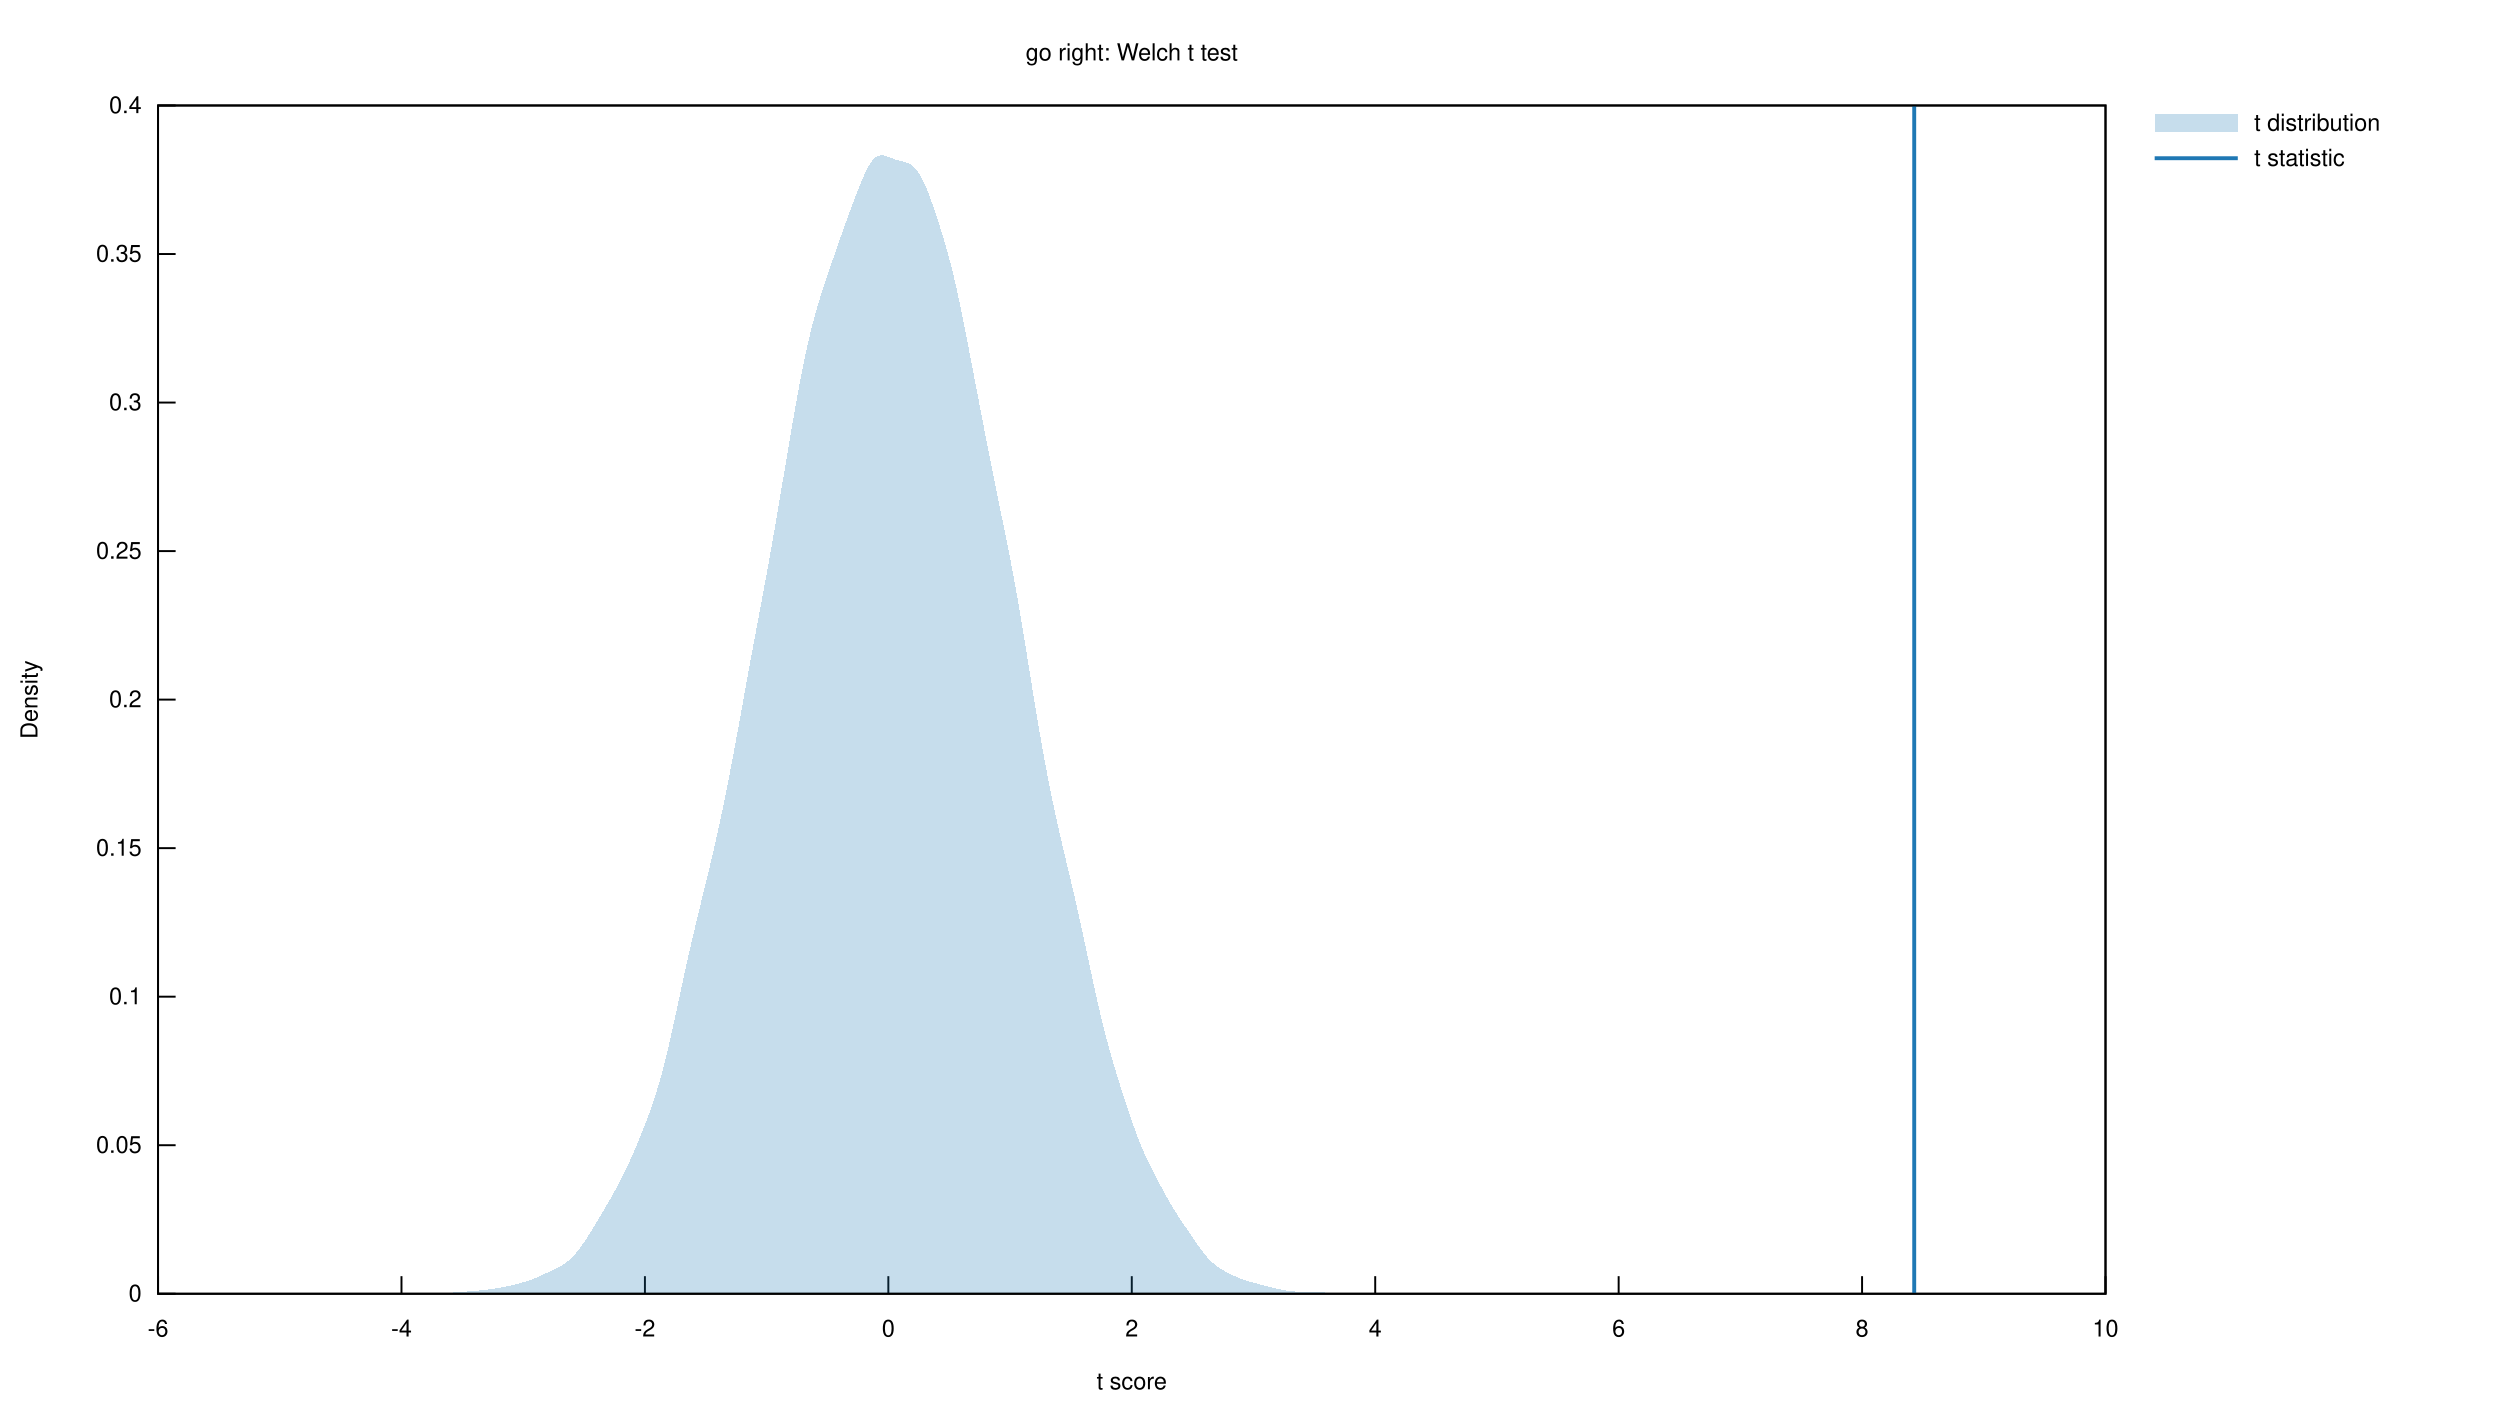
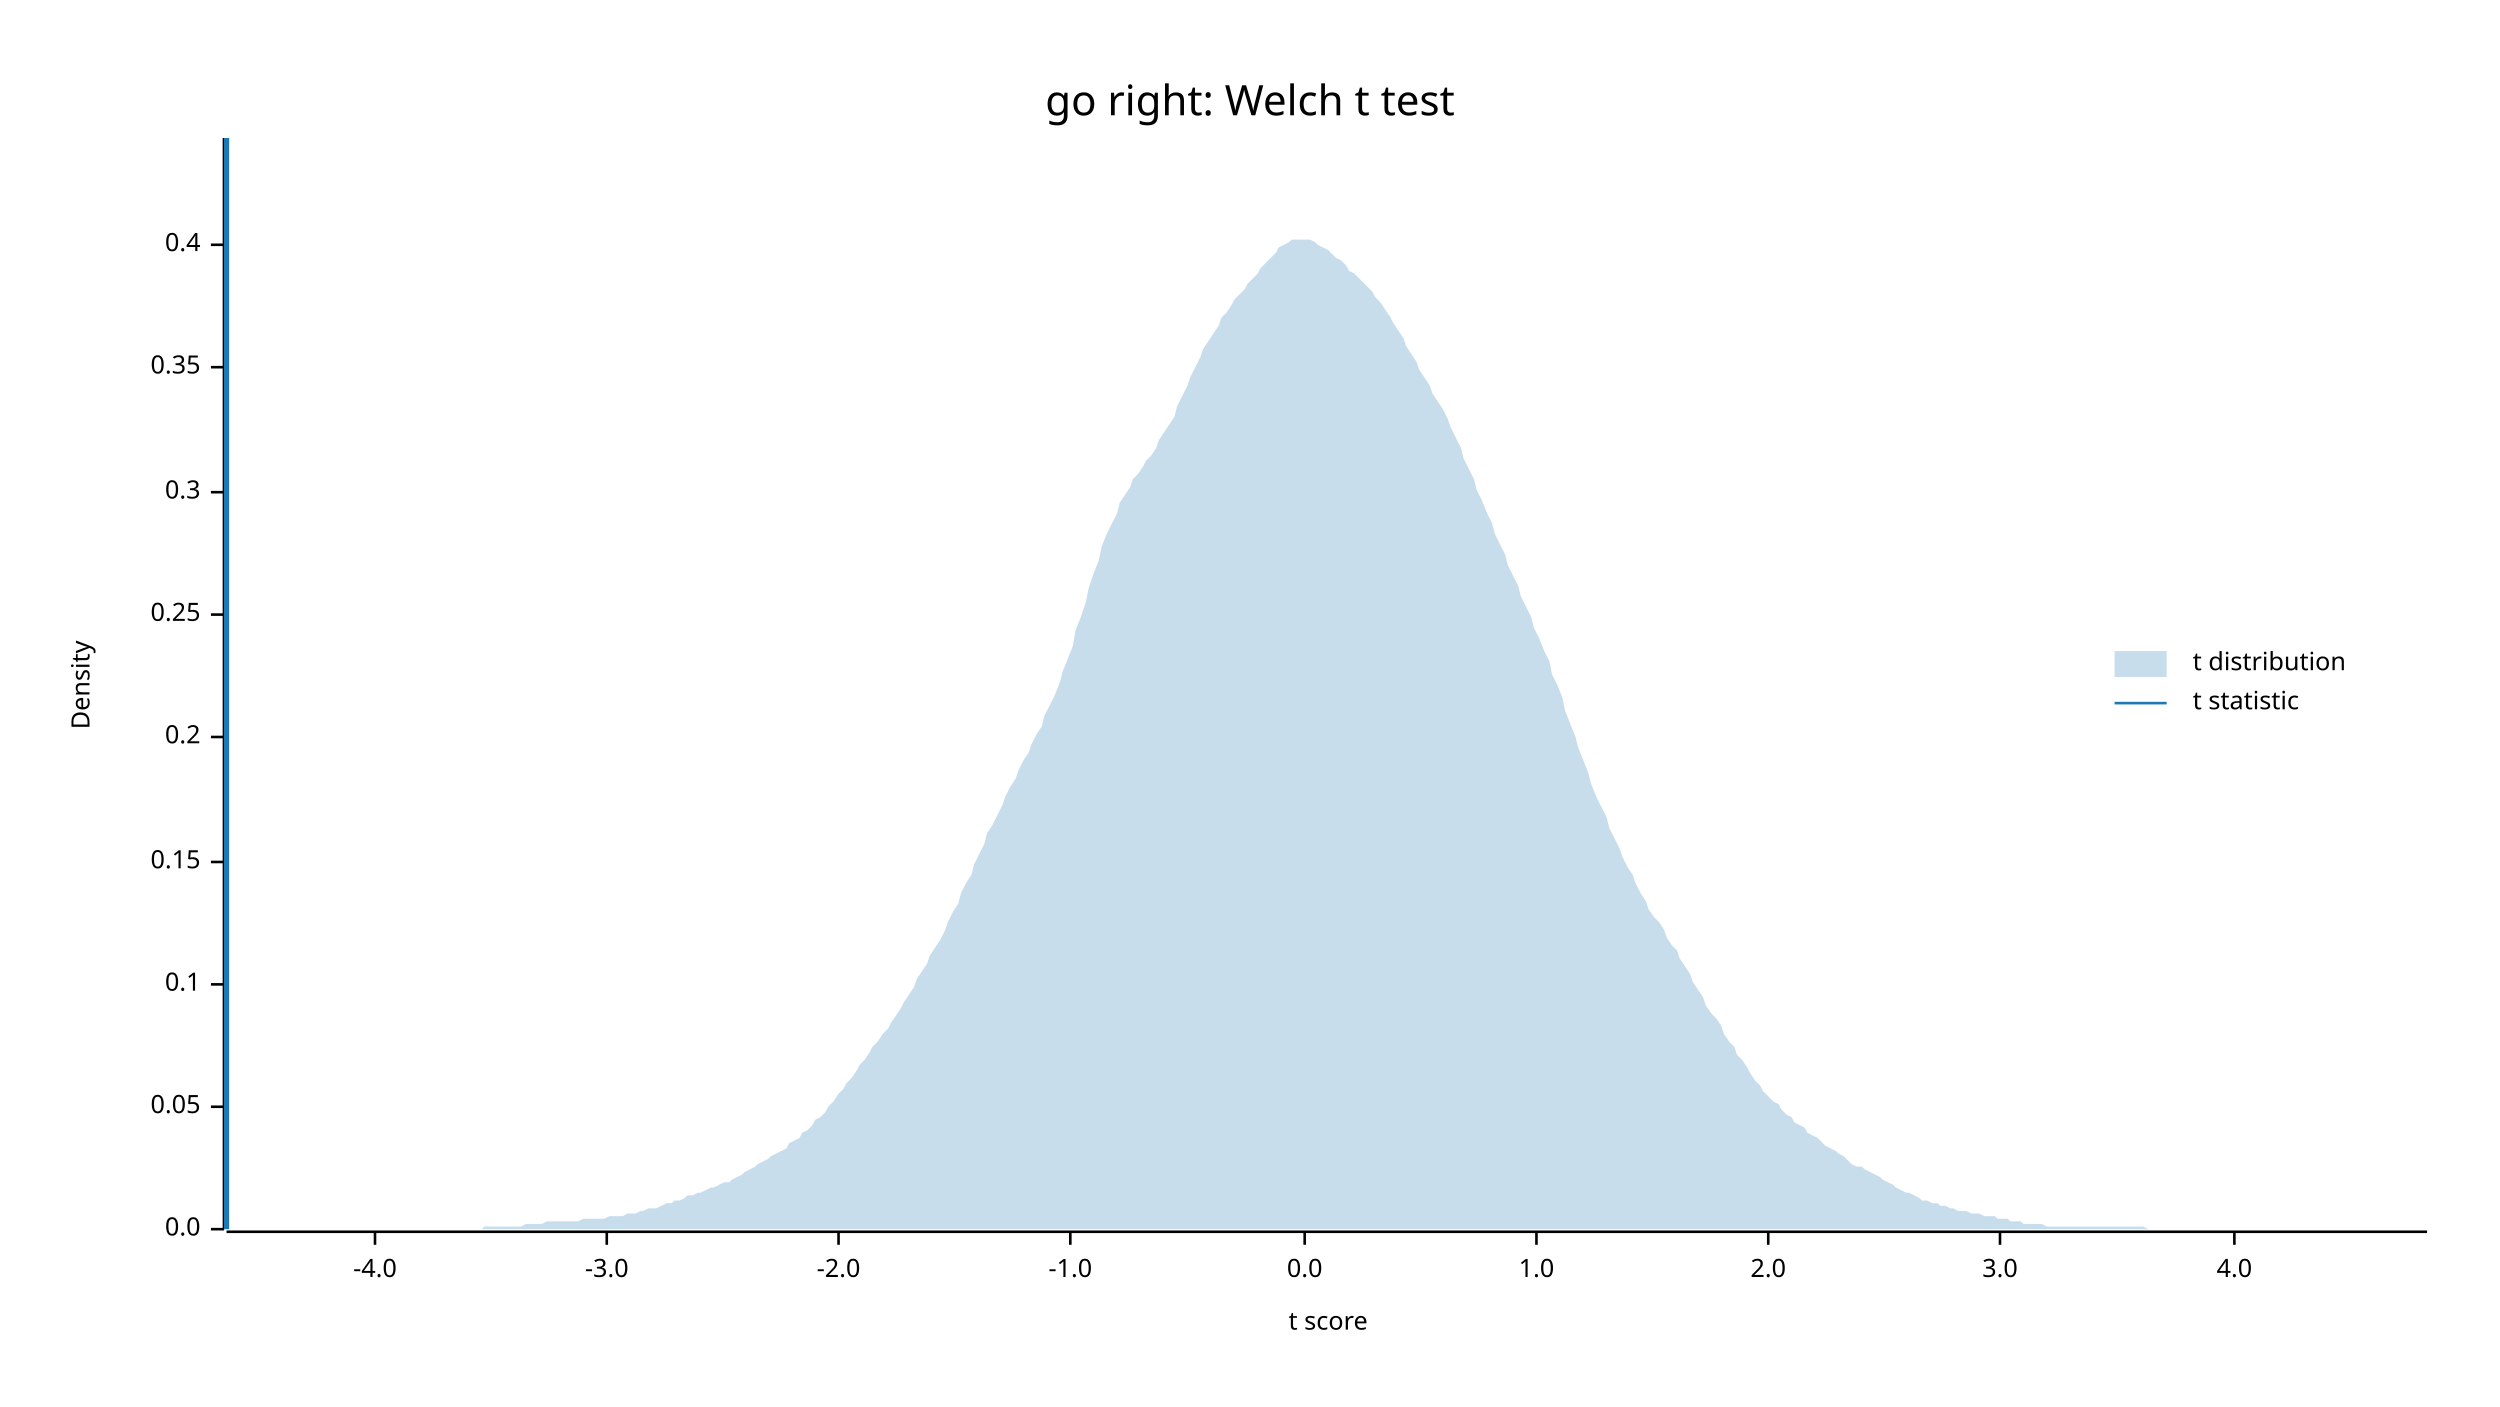
- <svg xmlns="http://www.w3.org/2000/svg" xmlns:xlink="http://www.w3.org/1999/xlink" viewBox="0 0 1280 720">
-   <g id="gnuplot_canvas">
-     <rect x="0" y="0" width="1280" height="720" fill="none" />
-     <defs>
-       <circle id="gpDot" r="0.5" stroke-width="0.5" stroke="currentColor" />
-       <path id="gpPt0" stroke-width="0.222" stroke="currentColor" d="M-1,0 h2 M0,-1 v2" />
-       <path id="gpPt1" stroke-width="0.222" stroke="currentColor" d="M-1,-1 L1,1 M1,-1 L-1,1" />
-       <path id="gpPt2" stroke-width="0.222" stroke="currentColor" d="M-1,0 L1,0 M0,-1 L0,1 M-1,-1 L1,1 M-1,1 L1,-1" />
-       <rect id="gpPt3" stroke-width="0.222" stroke="currentColor" x="-1" y="-1" width="2" height="2" />
-       <rect id="gpPt4" stroke-width="0.222" stroke="currentColor" fill="currentColor" x="-1" y="-1" width="2" height="2" />
-       <circle id="gpPt5" stroke-width="0.222" stroke="currentColor" cx="0" cy="0" r="1" />
-       <use xlink:href="#gpPt5" id="gpPt6" fill="currentColor" stroke="none" />
-       <path id="gpPt7" stroke-width="0.222" stroke="currentColor" d="M0,-1.33 L-1.33,0.67 L1.33,0.67 z" />
-       <use xlink:href="#gpPt7" id="gpPt8" fill="currentColor" stroke="none" />
-       <use xlink:href="#gpPt7" id="gpPt9" stroke="currentColor" transform="rotate(180)" />
-       <use xlink:href="#gpPt9" id="gpPt10" fill="currentColor" stroke="none" />
-       <use xlink:href="#gpPt3" id="gpPt11" stroke="currentColor" transform="rotate(45)" />
-       <use xlink:href="#gpPt11" id="gpPt12" fill="currentColor" stroke="none" />
-       <path id="gpPt13" stroke-width="0.222" stroke="currentColor" d="M0,1.330 L1.265,0.411 L0.782,-1.067 L-0.782,-1.076 L-1.265,0.411 z" />
-       <use xlink:href="#gpPt13" id="gpPt14" fill="currentColor" stroke="none" />
-       <filter id="textbox" filterUnits="objectBoundingBox" x="0" y="0" height="1" width="1">
-         <feFlood flood-color="white" flood-opacity="1" result="bgnd" />
-         <feComposite in="SourceGraphic" in2="bgnd" operator="atop" />
-       </filter>
-       <filter id="greybox" filterUnits="objectBoundingBox" x="0" y="0" height="1" width="1">
-         <feFlood flood-color="lightgrey" flood-opacity="1" result="grey" />
-         <feComposite in="SourceGraphic" in2="grey" operator="atop" />
-       </filter>
-     </defs>
-     <g fill="none" color="white" stroke="currentColor" stroke-width="1.00" stroke-linecap="butt" stroke-linejoin="miter">
- </g>
-     <g fill="none" color="black" stroke="currentColor" stroke-width="1.00" stroke-linecap="butt" stroke-linejoin="miter">
-       <path stroke="black" d="M80.92,662.40 L89.92,662.40  " />
-       <g transform="translate(72.53,666.30)" stroke="none" fill="black" font-family="Helvetica" font-size="12.00" text-anchor="end">
-         <text>
-           <tspan font-family="Helvetica"> 0</tspan>
-         </text>
-       </g>
-     </g>
-     <g fill="none" color="black" stroke="currentColor" stroke-width="1.00" stroke-linecap="butt" stroke-linejoin="miter">
-       <path stroke="black" d="M80.92,586.35 L89.92,586.35  " />
-       <g transform="translate(72.53,590.25)" stroke="none" fill="black" font-family="Helvetica" font-size="12.00" text-anchor="end">
-         <text>
-           <tspan font-family="Helvetica"> 0.05</tspan>
-         </text>
-       </g>
-     </g>
-     <g fill="none" color="black" stroke="currentColor" stroke-width="1.00" stroke-linecap="butt" stroke-linejoin="miter">
-       <path stroke="black" d="M80.92,510.30 L89.92,510.30  " />
-       <g transform="translate(72.53,514.20)" stroke="none" fill="black" font-family="Helvetica" font-size="12.00" text-anchor="end">
-         <text>
-           <tspan font-family="Helvetica"> 0.1</tspan>
-         </text>
-       </g>
-     </g>
-     <g fill="none" color="black" stroke="currentColor" stroke-width="1.00" stroke-linecap="butt" stroke-linejoin="miter">
-       <path stroke="black" d="M80.92,434.25 L89.92,434.25  " />
-       <g transform="translate(72.53,438.15)" stroke="none" fill="black" font-family="Helvetica" font-size="12.00" text-anchor="end">
-         <text>
-           <tspan font-family="Helvetica"> 0.15</tspan>
-         </text>
-       </g>
-     </g>
-     <g fill="none" color="black" stroke="currentColor" stroke-width="1.00" stroke-linecap="butt" stroke-linejoin="miter">
-       <path stroke="black" d="M80.92,358.20 L89.92,358.20  " />
-       <g transform="translate(72.53,362.10)" stroke="none" fill="black" font-family="Helvetica" font-size="12.00" text-anchor="end">
-         <text>
-           <tspan font-family="Helvetica"> 0.2</tspan>
-         </text>
-       </g>
-     </g>
-     <g fill="none" color="black" stroke="currentColor" stroke-width="1.00" stroke-linecap="butt" stroke-linejoin="miter">
-       <path stroke="black" d="M80.92,282.16 L89.92,282.16  " />
-       <g transform="translate(72.53,286.06)" stroke="none" fill="black" font-family="Helvetica" font-size="12.00" text-anchor="end">
-         <text>
-           <tspan font-family="Helvetica"> 0.25</tspan>
-         </text>
-       </g>
-     </g>
-     <g fill="none" color="black" stroke="currentColor" stroke-width="1.00" stroke-linecap="butt" stroke-linejoin="miter">
-       <path stroke="black" d="M80.92,206.11 L89.92,206.11  " />
-       <g transform="translate(72.53,210.01)" stroke="none" fill="black" font-family="Helvetica" font-size="12.00" text-anchor="end">
-         <text>
-           <tspan font-family="Helvetica"> 0.3</tspan>
-         </text>
-       </g>
-     </g>
-     <g fill="none" color="black" stroke="currentColor" stroke-width="1.00" stroke-linecap="butt" stroke-linejoin="miter">
-       <path stroke="black" d="M80.92,130.06 L89.92,130.06  " />
-       <g transform="translate(72.53,133.96)" stroke="none" fill="black" font-family="Helvetica" font-size="12.00" text-anchor="end">
-         <text>
-           <tspan font-family="Helvetica"> 0.35</tspan>
-         </text>
-       </g>
-     </g>
-     <g fill="none" color="black" stroke="currentColor" stroke-width="1.00" stroke-linecap="butt" stroke-linejoin="miter">
-       <path stroke="black" d="M80.92,54.01 L89.92,54.01  " />
-       <g transform="translate(72.53,57.91)" stroke="none" fill="black" font-family="Helvetica" font-size="12.00" text-anchor="end">
-         <text>
-           <tspan font-family="Helvetica"> 0.4</tspan>
-         </text>
-       </g>
-     </g>
-     <g fill="none" color="black" stroke="currentColor" stroke-width="1.00" stroke-linecap="butt" stroke-linejoin="miter">
-       <path stroke="black" d="M80.92,662.40 L80.92,653.40  " />
-       <g transform="translate(80.92,684.30)" stroke="none" fill="black" font-family="Helvetica" font-size="12.00" text-anchor="middle">
-         <text>
-           <tspan font-family="Helvetica">-6</tspan>
-         </text>
-       </g>
-     </g>
-     <g fill="none" color="black" stroke="currentColor" stroke-width="1.00" stroke-linecap="butt" stroke-linejoin="miter">
-       <path stroke="black" d="M205.56,662.40 L205.56,653.40  " />
-       <g transform="translate(205.56,684.30)" stroke="none" fill="black" font-family="Helvetica" font-size="12.00" text-anchor="middle">
-         <text>
-           <tspan font-family="Helvetica">-4</tspan>
-         </text>
-       </g>
-     </g>
-     <g fill="none" color="black" stroke="currentColor" stroke-width="1.00" stroke-linecap="butt" stroke-linejoin="miter">
-       <path stroke="black" d="M330.20,662.40 L330.20,653.40  " />
-       <g transform="translate(330.20,684.30)" stroke="none" fill="black" font-family="Helvetica" font-size="12.00" text-anchor="middle">
-         <text>
-           <tspan font-family="Helvetica">-2</tspan>
-         </text>
-       </g>
-     </g>
-     <g fill="none" color="black" stroke="currentColor" stroke-width="1.00" stroke-linecap="butt" stroke-linejoin="miter">
-       <path stroke="black" d="M454.83,662.40 L454.83,653.40  " />
-       <g transform="translate(454.83,684.30)" stroke="none" fill="black" font-family="Helvetica" font-size="12.00" text-anchor="middle">
-         <text>
-           <tspan font-family="Helvetica"> 0</tspan>
-         </text>
-       </g>
-     </g>
-     <g fill="none" color="black" stroke="currentColor" stroke-width="1.00" stroke-linecap="butt" stroke-linejoin="miter">
-       <path stroke="black" d="M579.47,662.40 L579.47,653.40  " />
-       <g transform="translate(579.47,684.30)" stroke="none" fill="black" font-family="Helvetica" font-size="12.00" text-anchor="middle">
-         <text>
-           <tspan font-family="Helvetica"> 2</tspan>
-         </text>
-       </g>
-     </g>
-     <g fill="none" color="black" stroke="currentColor" stroke-width="1.00" stroke-linecap="butt" stroke-linejoin="miter">
-       <path stroke="black" d="M704.11,662.40 L704.11,653.40  " />
-       <g transform="translate(704.11,684.30)" stroke="none" fill="black" font-family="Helvetica" font-size="12.00" text-anchor="middle">
-         <text>
-           <tspan font-family="Helvetica"> 4</tspan>
-         </text>
-       </g>
-     </g>
-     <g fill="none" color="black" stroke="currentColor" stroke-width="1.00" stroke-linecap="butt" stroke-linejoin="miter">
-       <path stroke="black" d="M828.75,662.40 L828.75,653.40  " />
-       <g transform="translate(828.75,684.30)" stroke="none" fill="black" font-family="Helvetica" font-size="12.00" text-anchor="middle">
-         <text>
-           <tspan font-family="Helvetica"> 6</tspan>
-         </text>
-       </g>
-     </g>
-     <g fill="none" color="black" stroke="currentColor" stroke-width="1.00" stroke-linecap="butt" stroke-linejoin="miter">
-       <path stroke="black" d="M953.38,662.40 L953.38,653.40  " />
-       <g transform="translate(953.38,684.30)" stroke="none" fill="black" font-family="Helvetica" font-size="12.00" text-anchor="middle">
-         <text>
-           <tspan font-family="Helvetica"> 8</tspan>
-         </text>
-       </g>
-     </g>
-     <g fill="none" color="black" stroke="currentColor" stroke-width="1.00" stroke-linecap="butt" stroke-linejoin="miter">
-       <path stroke="black" d="M1078.02,662.40 L1078.02,653.40  " />
-       <g transform="translate(1078.02,684.30)" stroke="none" fill="black" font-family="Helvetica" font-size="12.00" text-anchor="middle">
-         <text>
-           <tspan font-family="Helvetica"> 10</tspan>
-         </text>
-       </g>
-     </g>
-     <g fill="none" color="black" stroke="currentColor" stroke-width="1.00" stroke-linecap="butt" stroke-linejoin="miter">
- </g>
-     <g fill="none" color="black" stroke="currentColor" stroke-width="1.00" stroke-linecap="butt" stroke-linejoin="miter">
-       <path stroke="black" d="M80.92,54.01 L80.92,662.40 L1078.02,662.40 L1078.02,54.01 L80.92,54.01 Z  " />
-     </g>
-     <g fill="none" color="black" stroke="currentColor" stroke-width="1.00" stroke-linecap="butt" stroke-linejoin="miter">
- </g>
-     <g id="gnuplot_plot_1">
-       <g fill="none" color="black" stroke="currentColor" stroke-width="1.00" stroke-linecap="butt" stroke-linejoin="miter">
-         <g transform="translate(1154.14,66.91)" stroke="none" fill="black" font-family="Helvetica" font-size="12.00" text-anchor="start">
-           <text>
-             <tspan font-family="Helvetica">t distribution</tspan>
-           </text>
-         </g>
-       </g>
-       <g fill="none" color="black" stroke="currentColor" stroke-width="1.00" stroke-linecap="butt" stroke-linejoin="miter">
-         <g stroke="none" shape-rendering="crispEdges">
-           <polygon fill="rgb( 31, 120, 180)" fill-opacity="0.25" points="1103.19,67.51 1145.75,67.51 1145.75,58.51 1103.19,58.51 " />
-           <polygon fill="rgb( 31, 120, 180)" fill-opacity="0.25" points="199.48,662.40 200.51,662.40 201.53,662.40 202.55,662.40 203.57,662.40 204.59,662.39 205.61,662.39 206.63,662.39 207.66,662.38 208.68,662.38 209.70,662.37 210.72,662.36 211.74,662.35 212.76,662.34 213.79,662.33 214.81,662.32 215.83,662.30 216.85,662.29 217.87,662.28 218.89,662.26 219.92,662.24 220.94,662.23 221.96,662.20 222.98,662.18 224.00,662.15 225.02,662.12 226.05,662.08 227.07,662.04 228.09,661.99 229.11,661.93 230.13,661.87 231.15,661.81 232.17,661.74 233.20,661.67 234.22,661.60 235.24,661.52 236.26,661.45 237.28,661.38 238.30,661.30 239.33,661.23 240.35,661.15 241.37,661.08 242.39,660.99 243.41,660.91 244.43,660.82 245.46,660.72 246.48,660.62 247.50,660.51 248.52,660.40 249.54,660.28 250.56,660.15 251.59,660.02 252.61,659.87 253.63,659.72 254.65,659.55 255.67,659.38 256.69,659.19 257.71,658.99 258.74,658.78 259.76,658.56 260.78,658.33 261.80,658.09 262.82,657.84 263.84,657.59 264.87,657.33 265.89,657.06 266.91,656.79 267.93,656.50 268.95,656.20 269.97,655.87 271.00,655.53 272.02,655.17 273.04,654.78 274.06,654.37 275.08,653.93 276.10,653.48 277.13,653.02 278.15,652.55 279.17,652.08 280.19,651.61 281.21,651.14 282.23,650.68 283.25,650.21 284.28,649.73 285.30,649.23 286.32,648.69 287.34,648.12 288.36,647.48 289.38,646.79 290.41,646.01 291.43,645.15 292.45,644.20 293.47,643.16 294.49,642.03 295.51,640.81 296.54,639.51 297.56,638.13 298.58,636.69 299.60,635.18 300.62,633.63 301.64,632.03 302.67,630.39 303.69,628.73 304.71,627.04 305.73,625.34 306.75,623.62 307.77,621.89 308.79,620.15 309.82,618.41 310.84,616.66 311.86,614.90 312.88,613.12 313.90,611.32 314.92,609.48 315.95,607.61 316.97,605.70 317.99,603.73 319.01,601.70 320.03,599.62 321.05,597.47 322.08,595.26 323.10,592.99 324.12,590.68 325.14,588.31 326.16,585.89 327.18,583.43 328.21,580.93 329.23,578.37 330.25,575.76 331.27,573.08 332.29,570.33 333.31,567.48 334.33,564.52 335.36,561.43 336.38,558.18 337.40,554.77 338.42,551.17 339.44,547.38 340.46,543.40 341.49,539.23 342.51,534.89 343.53,530.40 344.55,525.80 345.57,521.10 346.59,516.36 347.62,511.59 348.64,506.83 349.66,502.10 350.68,497.42 351.70,492.80 352.72,488.26 353.75,483.78 354.77,479.38 355.79,475.04 356.81,470.76 357.83,466.52 358.85,462.33 359.88,458.15 360.90,453.98 361.92,449.78 362.94,445.56 363.96,441.27 364.98,436.92 366.00,432.48 367.03,427.94 368.05,423.30 369.07,418.55 370.09,413.68 371.11,408.70 372.13,403.62 373.16,398.42 374.18,393.13 375.20,387.75 376.22,382.29 377.24,376.76 378.26,371.17 379.29,365.54 380.31,359.90 381.33,354.25 382.35,348.61 383.37,343.01 384.39,337.44 385.42,331.91 386.44,326.42 387.46,320.96 388.48,315.52 389.50,310.07 390.52,304.61 391.54,299.10 392.57,293.54 393.59,287.91 394.61,282.20 395.63,276.41 396.65,270.54 397.67,264.60 398.70,258.59 399.72,252.54 400.74,246.45 401.76,240.35 402.78,234.25 403.80,228.18 404.83,222.17 405.85,216.22 406.87,210.38 407.89,204.66 408.91,199.10 409.93,193.70 410.96,188.50 411.98,183.51 413.00,178.75 414.02,174.21 415.04,169.92 416.06,165.85 417.08,162.00 418.11,158.34 419.13,154.87 420.15,151.55 421.17,148.34 422.19,145.24 423.21,142.20 424.24,139.20 425.26,136.22 426.28,133.26 427.30,130.31 428.32,127.36 429.34,124.42 430.37,121.50 431.39,118.61 432.41,115.74 433.43,112.91 434.45,110.11 435.47,107.34 436.50,104.60 437.52,101.89 438.54,99.21 439.56,96.58 440.58,94.02 441.60,91.56 442.62,89.23 443.65,87.08 444.67,85.15 445.69,83.48 446.71,82.10 447.73,81.01 448.75,80.23 449.78,79.74 450.80,79.50 451.82,79.49 452.84,79.65 453.86,79.94 454.88,80.31 455.91,80.72 456.93,81.12 457.95,81.49 458.97,81.82 459.99,82.12 461.01,82.38 462.04,82.63 463.06,82.90 464.08,83.22 465.10,83.64 466.12,84.18 467.14,84.90 468.16,85.81 469.19,86.95 470.21,88.33 471.23,89.96 472.25,91.84 473.27,93.96 474.29,96.31 475.32,98.85 476.34,101.56 477.36,104.41 478.38,107.37 479.40,110.42 480.42,113.55 481.45,116.76 482.47,120.05 483.49,123.44 484.51,126.95 485.53,130.62 486.55,134.46 487.58,138.50 488.60,142.74 489.62,147.19 490.64,151.84 491.66,156.66 492.68,161.63 493.70,166.73 494.73,171.92 495.75,177.19 496.77,182.49 497.79,187.82 498.81,193.16 499.83,198.49 500.86,203.82 501.88,209.14 502.90,214.44 503.92,219.72 504.94,224.97 505.96,230.19 506.99,235.38 508.01,240.53 509.03,245.64 510.05,250.70 511.07,255.72 512.09,260.71 513.12,265.70 514.14,270.69 515.16,275.72 516.18,280.82 517.20,286.02 518.22,291.34 519.25,296.80 520.27,302.43 521.29,308.22 522.31,314.17 523.33,320.26 524.35,326.48 525.37,332.78 526.40,339.15 527.42,345.52 528.44,351.88 529.46,358.17 530.48,364.38 531.50,370.46 532.53,376.41 533.55,382.20 534.57,387.84 535.59,393.32 536.61,398.63 537.63,403.79 538.66,408.81 539.68,413.68 540.70,418.42 541.72,423.04 542.74,427.55 543.76,431.96 544.79,436.31 545.81,440.61 546.83,444.89 547.85,449.18 548.87,453.49 549.89,457.86 550.91,462.30 551.94,466.82 552.96,471.43 553.98,476.11 555.00,480.86 556.02,485.66 557.04,490.48 558.07,495.29 559.09,500.06 560.11,504.78 561.13,509.40 562.15,513.91 563.17,518.30 564.20,522.55 565.22,526.67 566.24,530.65 567.26,534.49 568.28,538.21 569.30,541.82 570.33,545.32 571.35,548.74 572.37,552.09 573.39,555.38 574.41,558.61 575.43,561.79 576.45,564.92 577.48,568.01 578.50,571.03 579.52,573.99 580.54,576.88 581.56,579.68 582.58,582.38 583.61,584.98 584.63,587.48 585.65,589.86 586.67,592.15 587.69,594.35 588.71,596.47 589.74,598.53 590.76,600.53 591.78,602.50 592.80,604.44 593.82,606.37 594.84,608.27 595.87,610.15 596.89,612.01 597.91,613.83 598.93,615.62 599.95,617.36 600.97,619.05 601.99,620.70 603.02,622.30 604.04,623.86 605.06,625.39 606.08,626.90 607.10,628.40 608.12,629.89 609.15,631.39 610.17,632.89 611.19,634.39 612.21,635.89 613.23,637.37 614.25,638.82 615.28,640.22 616.30,641.56 617.32,642.82 618.34,644.00 619.36,645.08 620.38,646.08 621.41,646.98 622.43,647.81 623.45,648.56 624.47,649.25 625.49,649.89 626.51,650.49 627.53,651.07 628.56,651.61 629.58,652.14 630.60,652.64 631.62,653.13 632.64,653.59 633.66,654.02 634.69,654.43 635.71,654.82 636.73,655.18 637.75,655.52 638.77,655.84 639.79,656.14 640.82,656.43 641.84,656.72 642.86,656.99 643.88,657.26 644.90,657.54 645.92,657.81 646.95,658.08 647.97,658.34 648.99,658.61 650.01,658.88 651.03,659.14 652.05,659.40 653.07,659.65 654.10,659.89 655.12,660.11 656.14,660.32 657.16,660.52 658.18,660.69 659.20,660.84 660.23,660.98 661.25,661.09 662.27,661.18 663.29,661.26 664.31,661.31 665.33,661.36 666.36,661.39 667.38,661.42 668.40,661.44 669.42,661.45 670.44,661.47 671.46,661.49 672.49,661.51 673.51,661.54 674.53,661.58 675.55,661.62 676.57,661.66 677.59,661.71 678.62,661.76 679.64,661.81 680.66,661.87 681.68,661.92 682.70,661.97 683.72,662.01 684.74,662.06 685.77,662.10 686.79,662.13 687.81,662.17 688.83,662.20 689.85,662.22 690.87,662.25 691.90,662.27 692.92,662.29 693.94,662.31 694.96,662.33 695.98,662.34 697.00,662.35 698.03,662.36 699.05,662.37 700.07,662.38 701.09,662.38 702.11,662.39 703.13,662.39 704.16,662.39 705.18,662.40 706.20,662.40 707.22,662.40 708.24,662.40 709.26,662.40 709.26,662.40 708.24,662.40 707.22,662.40 706.20,662.40 705.18,662.40 704.16,662.40 703.13,662.40 702.11,662.40 701.09,662.40 700.07,662.40 699.05,662.40 698.03,662.40 697.00,662.40 695.98,662.40 694.96,662.40 693.94,662.40 692.92,662.40 691.90,662.40 690.87,662.40 689.85,662.40 688.83,662.40 687.81,662.40 686.79,662.40 685.77,662.40 684.74,662.40 683.72,662.40 682.70,662.40 681.68,662.40 680.66,662.40 679.64,662.40 678.62,662.40 677.59,662.40 676.57,662.40 675.55,662.40 674.53,662.40 673.51,662.40 672.49,662.40 671.46,662.40 670.44,662.40 669.42,662.40 668.40,662.40 667.38,662.40 666.36,662.40 665.33,662.40 664.31,662.40 663.29,662.40 662.27,662.40 661.25,662.40 660.23,662.40 659.20,662.40 658.18,662.40 657.16,662.40 656.14,662.40 655.12,662.40 654.10,662.40 653.07,662.40 652.05,662.40 651.03,662.40 650.01,662.40 648.99,662.40 647.97,662.40 646.95,662.40 645.92,662.40 644.90,662.40 643.88,662.40 642.86,662.40 641.84,662.40 640.82,662.40 639.79,662.40 638.77,662.40 637.75,662.40 636.73,662.40 635.71,662.40 634.69,662.40 633.66,662.40 632.64,662.40 631.62,662.40 630.60,662.40 629.58,662.40 628.56,662.40 627.53,662.40 626.51,662.40 625.49,662.40 624.47,662.40 623.45,662.40 622.43,662.40 621.41,662.40 620.38,662.40 619.36,662.40 618.34,662.40 617.32,662.40 616.30,662.40 615.28,662.40 614.25,662.40 613.23,662.40 612.21,662.40 611.19,662.40 610.17,662.40 609.15,662.40 608.12,662.40 607.10,662.40 606.08,662.40 605.06,662.40 604.04,662.40 603.02,662.40 601.99,662.40 600.97,662.40 599.95,662.40 598.93,662.40 597.91,662.40 596.89,662.40 595.87,662.40 594.84,662.40 593.82,662.40 592.80,662.40 591.78,662.40 590.76,662.40 589.74,662.40 588.71,662.40 587.69,662.40 586.67,662.40 585.65,662.40 584.63,662.40 583.61,662.40 582.58,662.40 581.56,662.40 580.54,662.40 579.52,662.40 578.50,662.40 577.48,662.40 576.45,662.40 575.43,662.40 574.41,662.40 573.39,662.40 572.37,662.40 571.35,662.40 570.33,662.40 569.30,662.40 568.28,662.40 567.26,662.40 566.24,662.40 565.22,662.40 564.20,662.40 563.17,662.40 562.15,662.40 561.13,662.40 560.11,662.40 559.09,662.40 558.07,662.40 557.04,662.40 556.02,662.40 555.00,662.40 553.98,662.40 552.96,662.40 551.94,662.40 550.91,662.40 549.89,662.40 548.87,662.40 547.85,662.40 546.83,662.40 545.81,662.40 544.79,662.40 543.76,662.40 542.74,662.40 541.72,662.40 540.70,662.40 539.68,662.40 538.66,662.40 537.63,662.40 536.61,662.40 535.59,662.40 534.57,662.40 533.55,662.40 532.53,662.40 531.50,662.40 530.48,662.40 529.46,662.40 528.44,662.40 527.42,662.40 526.40,662.40 525.37,662.40 524.35,662.40 523.33,662.40 522.31,662.40 521.29,662.40 520.27,662.40 519.25,662.40 518.22,662.40 517.20,662.40 516.18,662.40 515.16,662.40 514.14,662.40 513.12,662.40 512.09,662.40 511.07,662.40 510.05,662.40 509.03,662.40 508.01,662.40 506.99,662.40 505.96,662.40 504.94,662.40 503.92,662.40 502.90,662.40 501.88,662.40 500.86,662.40 499.83,662.40 498.81,662.40 497.79,662.40 496.77,662.40 495.75,662.40 494.73,662.40 493.70,662.40 492.68,662.40 491.66,662.40 490.64,662.40 489.62,662.40 488.60,662.40 487.58,662.40 486.55,662.40 485.53,662.40 484.51,662.40 483.49,662.40 482.47,662.40 481.45,662.40 480.42,662.40 479.40,662.40 478.38,662.40 477.36,662.40 476.34,662.40 475.32,662.40 474.29,662.40 473.27,662.40 472.25,662.40 471.23,662.40 470.21,662.40 469.19,662.40 468.16,662.40 467.14,662.40 466.12,662.40 465.10,662.40 464.08,662.40 463.06,662.40 462.04,662.40 461.01,662.40 459.99,662.40 458.97,662.40 457.95,662.40 456.93,662.40 455.91,662.40 454.88,662.40 453.86,662.40 452.84,662.40 451.82,662.40 450.80,662.40 449.78,662.40 448.75,662.40 447.73,662.40 446.71,662.40 445.69,662.40 444.67,662.40 443.65,662.40 442.62,662.40 441.60,662.40 440.58,662.40 439.56,662.40 438.54,662.40 437.52,662.40 436.50,662.40 435.47,662.40 434.45,662.40 433.43,662.40 432.41,662.40 431.39,662.40 430.37,662.40 429.34,662.40 428.32,662.40 427.30,662.40 426.28,662.40 425.26,662.40 424.24,662.40 423.21,662.40 422.19,662.40 421.17,662.40 420.15,662.40 419.13,662.40 418.11,662.40 417.08,662.40 416.06,662.40 415.04,662.40 414.02,662.40 413.00,662.40 411.98,662.40 410.96,662.40 409.93,662.40 408.91,662.40 407.89,662.40 406.87,662.40 405.85,662.40 404.83,662.40 403.80,662.40 402.78,662.40 401.76,662.40 400.74,662.40 399.72,662.40 398.70,662.40 397.67,662.40 396.65,662.40 395.63,662.40 394.61,662.40 393.59,662.40 392.57,662.40 391.54,662.40 390.52,662.40 389.50,662.40 388.48,662.40 387.46,662.40 386.44,662.40 385.42,662.40 384.39,662.40 383.37,662.40 382.35,662.40 381.33,662.40 380.31,662.40 379.29,662.40 378.26,662.40 377.24,662.40 376.22,662.40 375.20,662.40 374.18,662.40 373.16,662.40 372.13,662.40 371.11,662.40 370.09,662.40 369.07,662.40 368.05,662.40 367.03,662.40 366.00,662.40 364.98,662.40 363.96,662.40 362.94,662.40 361.92,662.40 360.90,662.40 359.88,662.40 358.85,662.40 357.83,662.40 356.81,662.40 355.79,662.40 354.77,662.40 353.75,662.40 352.72,662.40 351.70,662.40 350.68,662.40 349.66,662.40 348.64,662.40 347.62,662.40 346.59,662.40 345.57,662.40 344.55,662.40 343.53,662.40 342.51,662.40 341.49,662.40 340.46,662.40 339.44,662.40 338.42,662.40 337.40,662.40 336.38,662.40 335.36,662.40 334.33,662.40 333.31,662.40 332.29,662.40 331.27,662.40 330.25,662.40 329.23,662.40 328.21,662.40 327.18,662.40 326.16,662.40 325.14,662.40 324.12,662.40 323.10,662.40 322.08,662.40 321.05,662.40 320.03,662.40 319.01,662.40 317.99,662.40 316.97,662.40 315.95,662.40 314.92,662.40 313.90,662.40 312.88,662.40 311.86,662.40 310.84,662.40 309.82,662.40 308.79,662.40 307.77,662.40 306.75,662.40 305.73,662.40 304.71,662.40 303.69,662.40 302.67,662.40 301.64,662.40 300.62,662.40 299.60,662.40 298.58,662.40 297.56,662.40 296.54,662.40 295.51,662.40 294.49,662.40 293.47,662.40 292.45,662.40 291.43,662.40 290.41,662.40 289.38,662.40 288.36,662.40 287.34,662.40 286.32,662.40 285.30,662.40 284.28,662.40 283.25,662.40 282.23,662.40 281.21,662.40 280.19,662.40 279.17,662.40 278.15,662.40 277.13,662.40 276.10,662.40 275.08,662.40 274.06,662.40 273.04,662.40 272.02,662.40 271.00,662.40 269.97,662.40 268.95,662.40 267.93,662.40 266.91,662.40 265.89,662.40 264.87,662.40 263.84,662.40 262.82,662.40 261.80,662.40 260.78,662.40 259.76,662.40 258.74,662.40 257.71,662.40 256.69,662.40 255.67,662.40 254.65,662.40 253.63,662.40 252.61,662.40 251.59,662.40 250.56,662.40 249.54,662.40 248.52,662.40 247.50,662.40 246.48,662.40 245.46,662.40 244.43,662.40 243.41,662.40 242.39,662.40 241.37,662.40 240.35,662.40 239.33,662.40 238.30,662.40 237.28,662.40 236.26,662.40 235.24,662.40 234.22,662.40 233.20,662.40 232.17,662.40 231.15,662.40 230.13,662.40 229.11,662.40 228.09,662.40 227.07,662.40 226.05,662.40 225.02,662.40 224.00,662.40 222.98,662.40 221.96,662.40 220.94,662.40 219.92,662.40 218.89,662.40 217.87,662.40 216.85,662.40 215.83,662.40 214.81,662.40 213.79,662.40 212.76,662.40 211.74,662.40 210.72,662.40 209.70,662.40 208.68,662.40 207.66,662.40 206.63,662.40 205.61,662.40 204.59,662.40 203.57,662.40 202.55,662.40 201.53,662.40 200.51,662.40 199.48,662.40 " />
-         </g>
-       </g>
-     </g>
-     <g id="gnuplot_plot_2">
-       <g fill="none" color="white" stroke="rgb( 31, 120, 180)" stroke-width="2.00" stroke-linecap="butt" stroke-linejoin="miter">
- </g>
-       <g fill="none" color="black" stroke="currentColor" stroke-width="2.00" stroke-linecap="butt" stroke-linejoin="miter">
-         <g transform="translate(1154.14,84.91)" stroke="none" fill="black" font-family="Helvetica" font-size="12.00" text-anchor="start">
-           <text>
-             <tspan font-family="Helvetica">t statistic</tspan>
-           </text>
-         </g>
-       </g>
-       <g fill="none" color="black" stroke="currentColor" stroke-width="2.00" stroke-linecap="butt" stroke-linejoin="miter">
-         <path stroke="rgb( 31, 120, 180)" d="M1103.19,81.01 L1145.75,81.01 M980.08,662.40 L980.08,54.01  " />
-       </g>
-     </g>
-     <g fill="none" color="black" stroke="currentColor" stroke-width="2.00" stroke-linecap="butt" stroke-linejoin="miter">
- </g>
-     <g fill="none" color="black" stroke="black" stroke-width="1.00" stroke-linecap="butt" stroke-linejoin="miter">
- </g>
-     <g fill="none" color="black" stroke="currentColor" stroke-width="1.00" stroke-linecap="butt" stroke-linejoin="miter">
-       <path stroke="black" d="M80.92,54.01 L80.92,662.40 L1078.02,662.40 L1078.02,54.01 L80.92,54.01 Z  " />
-       <g transform="translate(19.18,358.21) rotate(270.00)" stroke="none" fill="black" font-family="Helvetica" font-size="12.00" text-anchor="middle">
-         <text>
-           <tspan font-family="Helvetica">Density</tspan>
-         </text>
-       </g>
-     </g>
-     <g fill="none" color="black" stroke="currentColor" stroke-width="1.00" stroke-linecap="butt" stroke-linejoin="miter">
-       <g transform="translate(579.47,711.30)" stroke="none" fill="black" font-family="Helvetica" font-size="12.00" text-anchor="middle">
-         <text>
-           <tspan font-family="Helvetica">t score</tspan>
-         </text>
-       </g>
-     </g>
-     <g fill="none" color="black" stroke="currentColor" stroke-width="1.00" stroke-linecap="butt" stroke-linejoin="miter">
- </g>
-     <g fill="none" color="black" stroke="currentColor" stroke-width="1.00" stroke-linecap="butt" stroke-linejoin="miter">
-       <g transform="translate(579.47,30.91)" stroke="none" fill="black" font-family="Helvetica" font-size="12.00" text-anchor="middle">
-         <text>
-           <tspan font-family="Helvetica">go right: Welch t test</tspan>
-         </text>
-       </g>
-     </g>
-     <g fill="none" color="black" stroke="currentColor" stroke-width="1.00" stroke-linecap="butt" stroke-linejoin="miter">
- </g>
-   </g>
+ <svg xmlns="http://www.w3.org/2000/svg" width="960" height="540" viewBox="0 0 960 540">
+   <text x="480" y="32" dy="0.76em" text-anchor="middle" font-family="sans-serif" font-size="16.129" opacity="1" fill="#000000">
+ go right: Welch t test
+ </text>
+   <text x="27" y="263" dy="0.76em" text-anchor="middle" font-family="sans-serif" font-size="9.677" opacity="1" fill="#000000" transform="rotate(270, 27, 263)">
+ Density
+ </text>
+   <text x="510" y="513" dy="-0.5ex" text-anchor="middle" font-family="sans-serif" font-size="9.677" opacity="1" fill="#000000">
+ t score
+ </text>
+   <polyline fill="none" opacity="1" stroke="#000000" stroke-width="1" points="86,53 86,472 " />
+   <text x="77" y="472" dy="0.5ex" text-anchor="end" font-family="sans-serif" font-size="9.677" opacity="1" fill="#000000">
+ 0.0
+ </text>
+   <polyline fill="none" opacity="1" stroke="#000000" stroke-width="1" points="81,472 86,472 " />
+   <text x="77" y="425" dy="0.5ex" text-anchor="end" font-family="sans-serif" font-size="9.677" opacity="1" fill="#000000">
+ 0.05
+ </text>
+   <polyline fill="none" opacity="1" stroke="#000000" stroke-width="1" points="81,425 86,425 " />
+   <text x="77" y="378" dy="0.5ex" text-anchor="end" font-family="sans-serif" font-size="9.677" opacity="1" fill="#000000">
+ 0.1
+ </text>
+   <polyline fill="none" opacity="1" stroke="#000000" stroke-width="1" points="81,378 86,378 " />
+   <text x="77" y="331" dy="0.5ex" text-anchor="end" font-family="sans-serif" font-size="9.677" opacity="1" fill="#000000">
+ 0.15
+ </text>
+   <polyline fill="none" opacity="1" stroke="#000000" stroke-width="1" points="81,331 86,331 " />
+   <text x="77" y="283" dy="0.5ex" text-anchor="end" font-family="sans-serif" font-size="9.677" opacity="1" fill="#000000">
+ 0.2
+ </text>
+   <polyline fill="none" opacity="1" stroke="#000000" stroke-width="1" points="81,283 86,283 " />
+   <text x="77" y="236" dy="0.5ex" text-anchor="end" font-family="sans-serif" font-size="9.677" opacity="1" fill="#000000">
+ 0.25
+ </text>
+   <polyline fill="none" opacity="1" stroke="#000000" stroke-width="1" points="81,236 86,236 " />
+   <text x="77" y="189" dy="0.5ex" text-anchor="end" font-family="sans-serif" font-size="9.677" opacity="1" fill="#000000">
+ 0.3
+ </text>
+   <polyline fill="none" opacity="1" stroke="#000000" stroke-width="1" points="81,189 86,189 " />
+   <text x="77" y="141" dy="0.5ex" text-anchor="end" font-family="sans-serif" font-size="9.677" opacity="1" fill="#000000">
+ 0.35
+ </text>
+   <polyline fill="none" opacity="1" stroke="#000000" stroke-width="1" points="81,141 86,141 " />
+   <text x="77" y="94" dy="0.5ex" text-anchor="end" font-family="sans-serif" font-size="9.677" opacity="1" fill="#000000">
+ 0.4
+ </text>
+   <polyline fill="none" opacity="1" stroke="#000000" stroke-width="1" points="81,94 86,94 " />
+   <polyline fill="none" opacity="1" stroke="#000000" stroke-width="1" points="87,473 932,473 " />
+   <text x="144" y="483" dy="0.76em" text-anchor="middle" font-family="sans-serif" font-size="9.677" opacity="1" fill="#000000">
+ -4.0
+ </text>
+   <polyline fill="none" opacity="1" stroke="#000000" stroke-width="1" points="144,473 144,478 " />
+   <text x="233" y="483" dy="0.76em" text-anchor="middle" font-family="sans-serif" font-size="9.677" opacity="1" fill="#000000">
+ -3.0
+ </text>
+   <polyline fill="none" opacity="1" stroke="#000000" stroke-width="1" points="233,473 233,478 " />
+   <text x="322" y="483" dy="0.76em" text-anchor="middle" font-family="sans-serif" font-size="9.677" opacity="1" fill="#000000">
+ -2.0
+ </text>
+   <polyline fill="none" opacity="1" stroke="#000000" stroke-width="1" points="322,473 322,478 " />
+   <text x="411" y="483" dy="0.76em" text-anchor="middle" font-family="sans-serif" font-size="9.677" opacity="1" fill="#000000">
+ -1.0
+ </text>
+   <polyline fill="none" opacity="1" stroke="#000000" stroke-width="1" points="411,473 411,478 " />
+   <text x="501" y="483" dy="0.76em" text-anchor="middle" font-family="sans-serif" font-size="9.677" opacity="1" fill="#000000">
+ 0.0
+ </text>
+   <polyline fill="none" opacity="1" stroke="#000000" stroke-width="1" points="501,473 501,478 " />
+   <text x="590" y="483" dy="0.76em" text-anchor="middle" font-family="sans-serif" font-size="9.677" opacity="1" fill="#000000">
+ 1.0
+ </text>
+   <polyline fill="none" opacity="1" stroke="#000000" stroke-width="1" points="590,473 590,478 " />
+   <text x="679" y="483" dy="0.76em" text-anchor="middle" font-family="sans-serif" font-size="9.677" opacity="1" fill="#000000">
+ 2.0
+ </text>
+   <polyline fill="none" opacity="1" stroke="#000000" stroke-width="1" points="679,473 679,478 " />
+   <text x="768" y="483" dy="0.76em" text-anchor="middle" font-family="sans-serif" font-size="9.677" opacity="1" fill="#000000">
+ 3.0
+ </text>
+   <polyline fill="none" opacity="1" stroke="#000000" stroke-width="1" points="768,473 768,478 " />
+   <text x="858" y="483" dy="0.76em" text-anchor="middle" font-family="sans-serif" font-size="9.677" opacity="1" fill="#000000">
+ 4.0
+ </text>
+   <polyline fill="none" opacity="1" stroke="#000000" stroke-width="1" points="858,473 858,478 " />
+   <polygon opacity="0.25" fill="#1F78B4" points="87,472 88,472 90,472 92,472 93,472 95,472 97,472 98,472 100,472 102,472 103,472 105,472 107,472 109,472 110,472 112,472 114,472 115,472 117,472 119,472 120,472 122,472 124,472 125,472 127,472 129,472 131,472 132,472 134,472 136,472 137,472 139,472 141,472 142,472 144,472 146,472 147,472 149,472 151,472 153,472 154,472 156,472 158,472 159,472 161,472 163,472 164,472 166,472 168,472 169,472 171,472 173,472 175,472 176,472 178,472 180,472 181,472 183,472 185,472 186,471 188,471 190,471 191,471 193,471 195,471 197,471 198,471 200,471 202,470 203,470 205,470 207,470 208,470 210,469 212,469 214,469 215,469 217,469 219,469 220,469 222,469 224,468 225,468 227,468 229,468 230,468 232,468 234,467 236,467 237,467 239,467 241,466 242,466 244,466 246,465 247,465 249,464 251,464 252,464 254,463 256,462 258,462 259,461 261,461 263,460 264,459 266,459 268,458 269,458 271,457 273,456 274,456 276,455 278,454 280,454 281,453 283,452 285,451 286,450 288,449 290,448 291,447 293,446 295,445 296,444 298,443 300,442 302,441 303,439 305,438 307,437 308,435 310,434 312,432 313,430 315,429 317,427 318,425 320,423 322,420 324,418 325,416 327,414 329,411 330,409 332,407 334,404 335,402 337,400 339,397 341,395 342,393 344,390 346,387 347,385 349,382 351,379 352,376 354,373 356,370 357,367 359,364 361,361 363,357 364,354 366,350 368,347 369,343 371,339 373,336 374,332 376,328 378,324 379,320 381,317 383,313 385,309 386,306 388,302 390,299 391,296 393,292 395,289 396,286 398,282 400,279 401,275 403,271 405,267 407,262 408,258 410,253 412,248 413,242 415,237 417,231 418,226 420,220 422,215 423,210 425,205 427,201 429,197 430,193 432,190 434,187 435,184 437,182 439,179 440,177 442,175 444,172 445,169 447,166 449,163 451,160 452,156 454,152 456,148 457,145 459,141 461,137 462,134 464,131 466,128 468,125 469,122 471,120 473,117 474,115 476,113 478,111 479,109 481,107 483,105 484,103 486,101 488,99 490,97 491,95 493,94 495,93 496,92 498,92 500,92 501,92 503,92 505,93 506,94 508,95 510,96 512,98 513,99 515,100 517,102 518,104 520,105 522,107 523,108 525,110 527,112 528,114 530,116 532,119 534,122 535,124 537,127 539,130 540,133 542,136 544,139 545,142 547,145 549,148 550,151 552,154 554,157 556,161 557,164 559,168 561,172 562,176 564,180 566,184 567,188 569,192 571,197 573,201 574,205 576,209 578,213 579,217 581,221 583,225 584,229 586,233 588,237 589,241 591,245 593,250 595,254 596,259 598,263 600,268 601,273 603,278 605,283 606,287 608,292 610,297 611,301 613,306 615,310 617,314 618,318 620,322 622,326 623,329 625,333 627,336 628,339 630,343 632,346 633,349 635,352 637,354 639,357 640,360 642,363 644,365 645,368 647,371 649,374 650,377 652,380 654,383 655,386 657,389 659,391 661,394 662,397 664,400 666,402 667,405 669,407 671,410 672,412 674,415 676,417 677,419 679,421 681,423 683,424 684,426 686,428 688,429 689,431 691,432 693,433 694,435 696,436 698,437 700,439 701,440 703,441 705,442 706,443 708,444 710,446 711,447 713,448 715,448 716,449 718,450 720,451 722,452 723,453 725,454 727,455 728,456 730,457 732,458 733,458 735,459 737,460 738,461 740,461 742,462 744,462 745,463 747,463 749,464 750,464 752,465 754,465 755,465 757,466 759,466 760,466 762,467 764,467 766,467 767,468 769,468 771,468 772,469 774,469 776,469 777,470 779,470 781,470 782,470 784,470 786,471 788,471 789,471 791,471 793,471 794,471 796,471 798,471 799,471 801,471 803,471 804,471 806,471 808,471 810,471 811,471 813,471 815,471 816,471 818,471 820,471 821,471 823,471 825,472 827,472 828,472 830,472 832,472 833,472 835,472 837,472 838,472 840,472 842,472 843,472 845,472 847,472 849,472 850,472 852,472 854,472 855,472 857,472 859,472 860,472 862,472 864,472 865,472 867,472 869,472 871,472 872,472 874,472 876,472 877,472 879,472 881,472 882,472 884,472 886,472 887,472 889,472 891,472 893,472 894,472 896,472 898,472 899,472 901,472 903,472 904,472 906,472 908,472 909,472 911,472 913,472 915,472 916,472 918,472 920,472 921,472 923,472 925,472 926,472 928,472 930,472 932,472 932,472 87,472 " />
+   <polyline fill="none" opacity="1" stroke="#1F78B4" stroke-width="2" points="87,472 87,53 " />
+   <text x="842" y="250" dy="0.76em" text-anchor="start" font-family="sans-serif" font-size="9.677" opacity="1" fill="#000000">
+ t distribution
+ </text>
+   <text x="842" y="265" dy="0.76em" text-anchor="start" font-family="sans-serif" font-size="9.677" opacity="1" fill="#000000">
+ t statistic
+ </text>
+   <rect x="812" y="250" width="20" height="10" opacity="0.25" fill="#1F78B4" stroke="none" />
+   <polyline fill="none" opacity="1" stroke="#1F78B4" stroke-width="1" points="812,270 832,270 " />
</svg>
